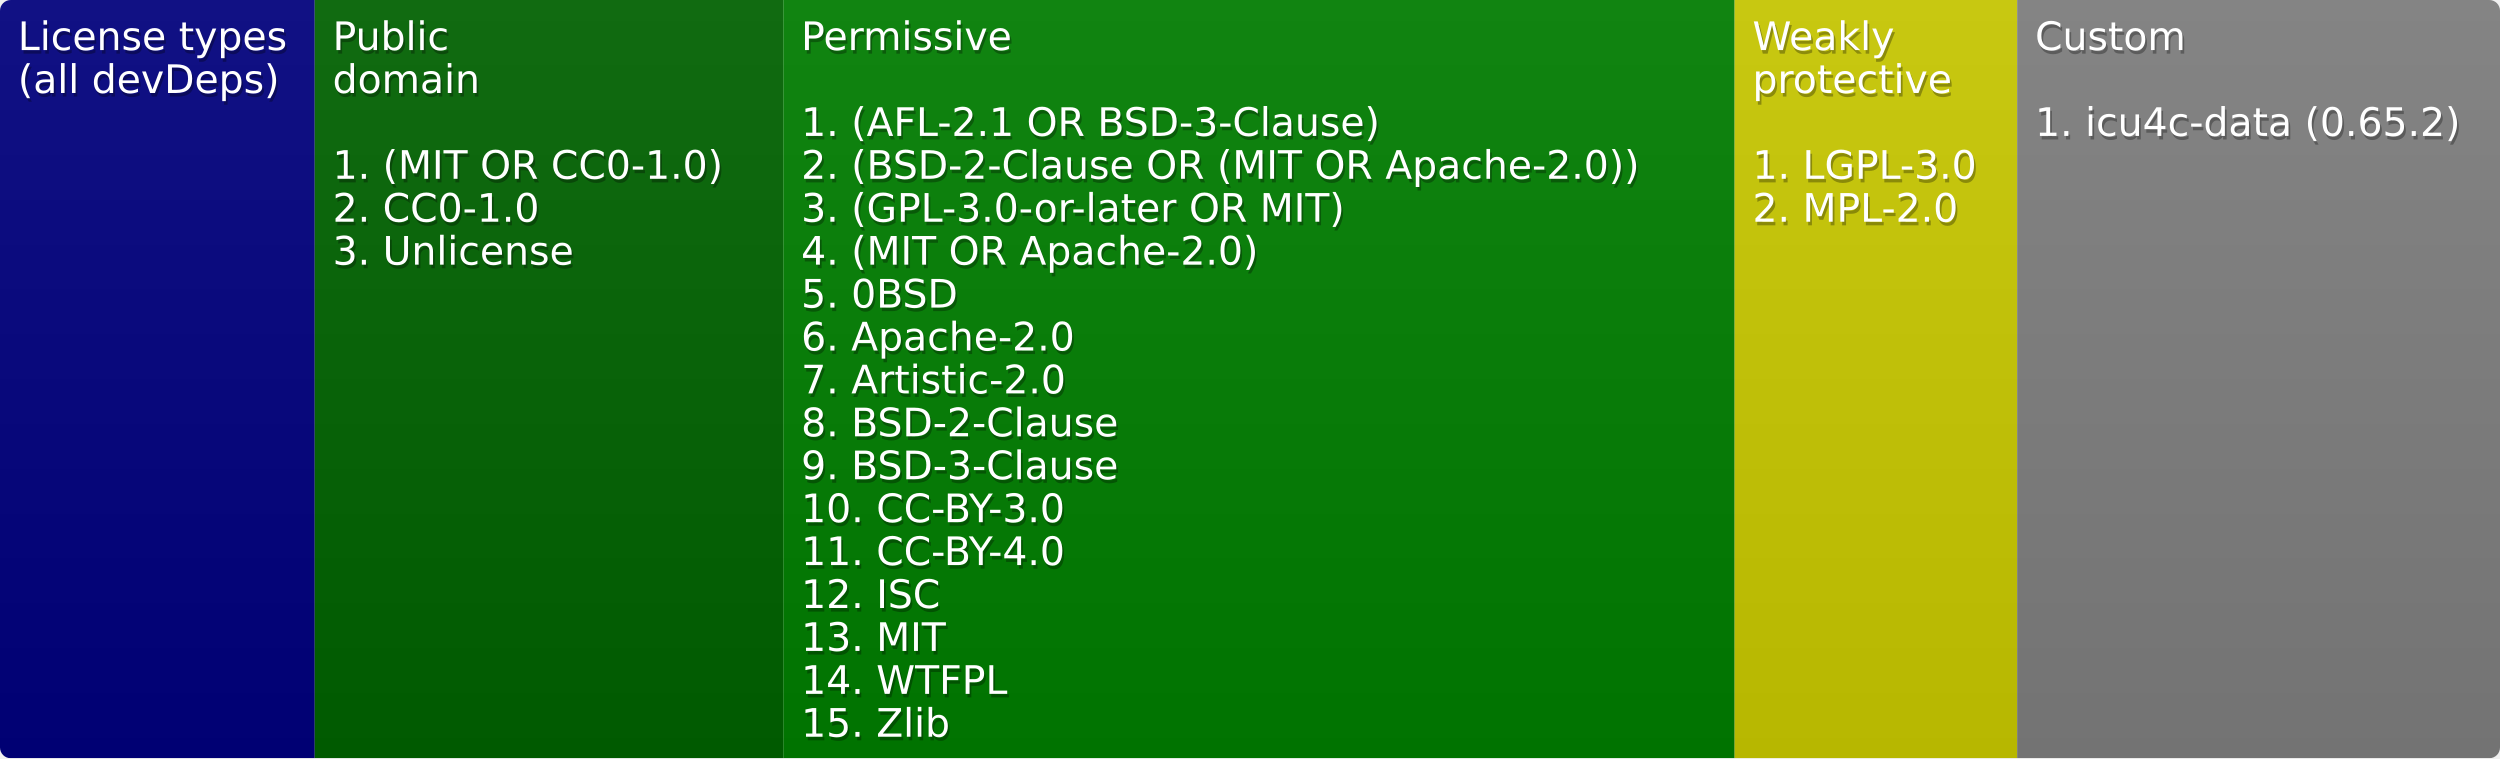
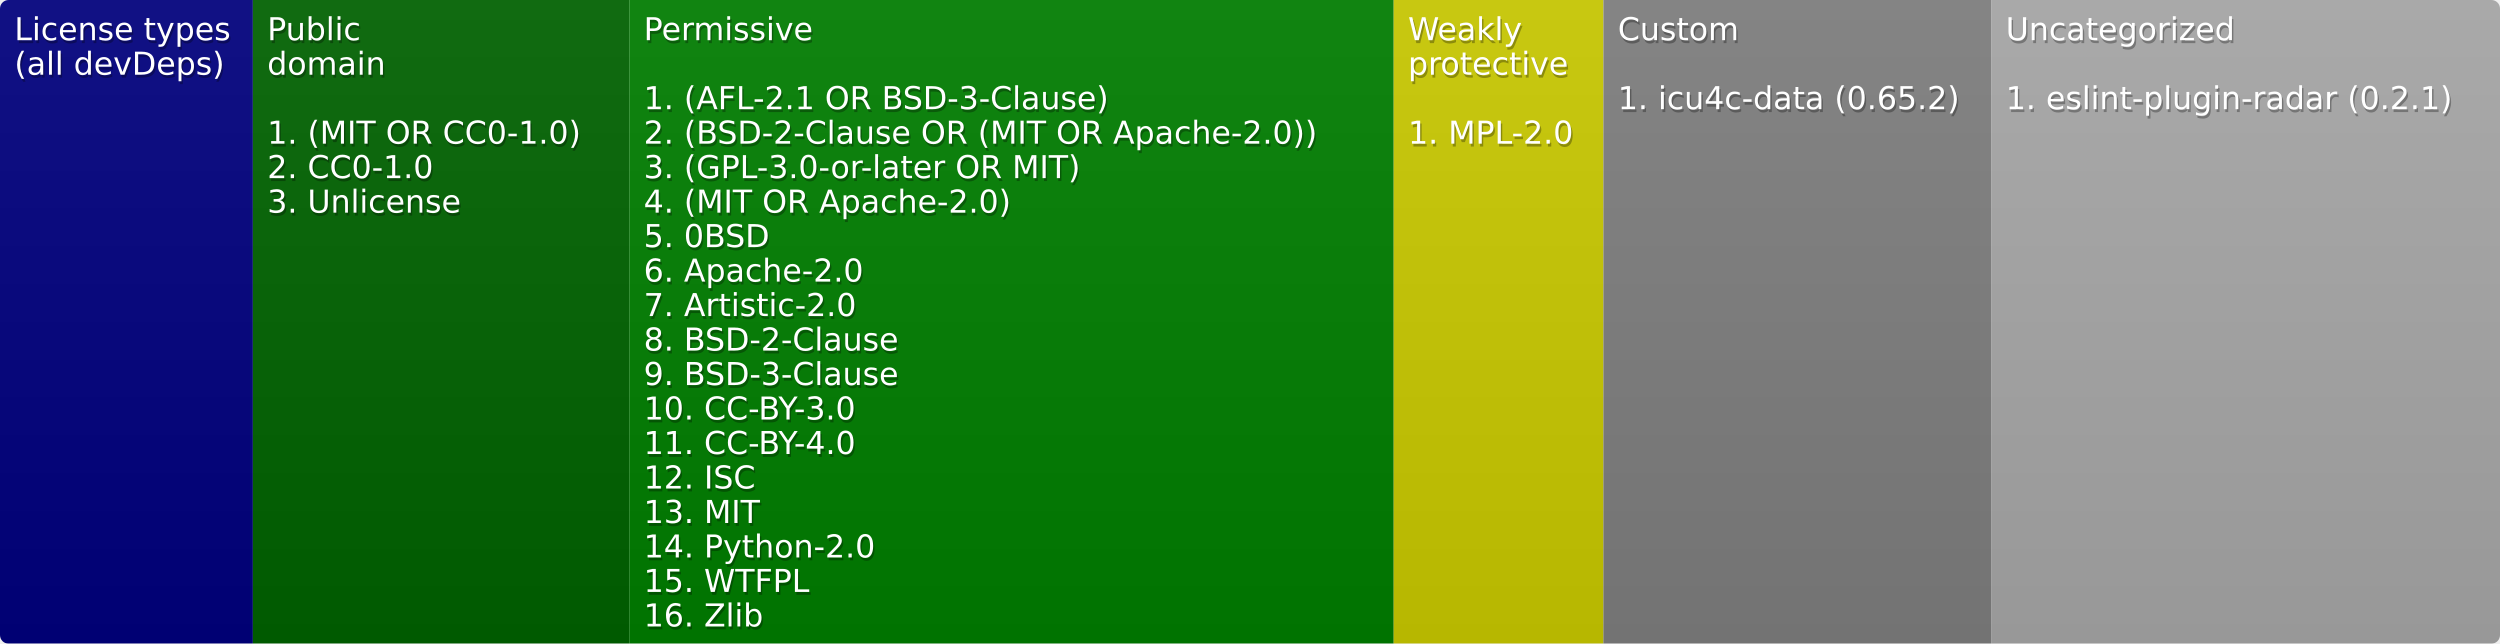
- <svg xmlns="http://www.w3.org/2000/svg" width="699" height="212">
+ <svg xmlns="http://www.w3.org/2000/svg" width="870" height="224">
  <defs>
    <style>text{font-size:11px;font-family:Verdana,DejaVu Sans,Geneva,sans-serif}text.shadow{fill:#010101;fill-opacity:.3}text.high{fill:#fff}</style>
    <linearGradient id="smooth" x2="0" y2="100%">
      <stop offset="0" stop-color="#aaa" stop-opacity=".1" />
      <stop offset="1" stop-opacity=".1" />
    </linearGradient>
    <mask id="round">
      <rect width="100%" height="100%" rx="3" fill="#fff" />
    </mask>
  </defs>
  <g id="bg" mask="url(#round)">
-     <path fill="navy" d="M0 0h88v212H0z" />
-     <path fill="#006400" d="M88 0h131v212H88z" />
-     <path fill="green" d="M219 0h266v212H219z" />
-     <path fill="#cc0" d="M485 0h79v212h-79z" />
-     <path fill="gray" d="M564 0h135v212H564z" />
-     <path fill="url(#smooth)" d="M0 0h699v212H0z" />
+     <path fill="navy" d="M0 0h88v224H0z" />
+     <path fill="#006400" d="M88 0h131v224H88z" />
+     <path fill="green" d="M219 0h266v224H219z" />
+     <path fill="#cc0" d="M485 0h73v224h-73z" />
+     <path fill="gray" d="M558 0h135v224H558z" />
+     <path fill="#a9a9a9" d="M693 0h177v224H693z" />
+     <path fill="url(#smooth)" d="M0 0h870v224H0z" />
  </g>
  <g id="fg">
    <text class="shadow" x="5.5" y="15">License types</text>
    <text class="high" x="5" y="14">License types</text>
    <text class="shadow" x="5.5" y="27">(all devDeps)</text>
    <text class="high" x="5" y="26">(all devDeps)</text>
    <text class="shadow" x="93.5" y="15">Public</text>
    <text class="high" x="93" y="14">Public</text>
    <text class="shadow" x="93.5" y="27">domain</text>
    <text class="high" x="93" y="26">domain</text>
    <text class="shadow" x="93.5" y="51">1. (MIT OR CC0-1.0)</text>
    <text class="high" x="93" y="50">1. (MIT OR CC0-1.0)</text>
    <text class="shadow" x="93.5" y="63">2. CC0-1.0</text>
    <text class="high" x="93" y="62">2. CC0-1.0</text>
    <text class="shadow" x="93.5" y="75">3. Unlicense</text>
    <text class="high" x="93" y="74">3. Unlicense</text>
    <text class="shadow" x="224.5" y="15">Permissive</text>
    <text class="high" x="224" y="14">Permissive</text>
    <text class="shadow" x="224.5" y="39">1. (AFL-2.1 OR BSD-3-Clause)</text>
    <text class="high" x="224" y="38">1. (AFL-2.1 OR BSD-3-Clause)</text>
    <text class="shadow" x="224.5" y="51">2. (BSD-2-Clause OR (MIT OR Apache-2.0))</text>
    <text class="high" x="224" y="50">2. (BSD-2-Clause OR (MIT OR Apache-2.0))</text>
    <text class="shadow" x="224.5" y="63">3. (GPL-3.0-or-later OR MIT)</text>
    <text class="high" x="224" y="62">3. (GPL-3.0-or-later OR MIT)</text>
    <text class="shadow" x="224.5" y="75">4. (MIT OR Apache-2.0)</text>
    <text class="high" x="224" y="74">4. (MIT OR Apache-2.0)</text>
    <text class="shadow" x="224.5" y="87">5. 0BSD</text>
    <text class="high" x="224" y="86">5. 0BSD</text>
    <text class="shadow" x="224.5" y="99">6. Apache-2.0</text>
    <text class="high" x="224" y="98">6. Apache-2.0</text>
    <text class="shadow" x="224.5" y="111">7. Artistic-2.0</text>
    <text class="high" x="224" y="110">7. Artistic-2.0</text>
    <text class="shadow" x="224.5" y="123">8. BSD-2-Clause</text>
    <text class="high" x="224" y="122">8. BSD-2-Clause</text>
    <text class="shadow" x="224.5" y="135">9. BSD-3-Clause</text>
    <text class="high" x="224" y="134">9. BSD-3-Clause</text>
    <text class="shadow" x="224.5" y="147">10. CC-BY-3.0</text>
    <text class="high" x="224" y="146">10. CC-BY-3.0</text>
    <text class="shadow" x="224.5" y="159">11. CC-BY-4.0</text>
    <text class="high" x="224" y="158">11. CC-BY-4.0</text>
    <text class="shadow" x="224.5" y="171">12. ISC</text>
    <text class="high" x="224" y="170">12. ISC</text>
    <text class="shadow" x="224.5" y="183">13. MIT</text>
    <text class="high" x="224" y="182">13. MIT</text>
-     <text class="shadow" x="224.5" y="195">14. WTFPL</text>
-     <text class="high" x="224" y="194">14. WTFPL</text>
-     <text class="shadow" x="224.5" y="207">15. Zlib</text>
-     <text class="high" x="224" y="206">15. Zlib</text>
+     <text class="shadow" x="224.5" y="195">14. Python-2.0</text>
+     <text class="high" x="224" y="194">14. Python-2.0</text>
+     <text class="shadow" x="224.5" y="207">15. WTFPL</text>
+     <text class="high" x="224" y="206">15. WTFPL</text>
+     <text class="shadow" x="224.5" y="219">16. Zlib</text>
+     <text class="high" x="224" y="218">16. Zlib</text>
    <text class="shadow" x="490.5" y="15">Weakly</text>
    <text class="high" x="490" y="14">Weakly</text>
    <text class="shadow" x="490.5" y="27">protective</text>
    <text class="high" x="490" y="26">protective</text>
-     <text class="shadow" x="490.5" y="51">1. LGPL-3.0</text>
-     <text class="high" x="490" y="50">1. LGPL-3.0</text>
-     <text class="shadow" x="490.5" y="63">2. MPL-2.0</text>
-     <text class="high" x="490" y="62">2. MPL-2.0</text>
-     <text class="shadow" x="569.5" y="15">Custom</text>
-     <text class="high" x="569" y="14">Custom</text>
-     <text class="shadow" x="569.5" y="39">1. icu4c-data (0.65.2)</text>
-     <text class="high" x="569" y="38">1. icu4c-data (0.65.2)</text>
+     <text class="shadow" x="490.5" y="51">1. MPL-2.0</text>
+     <text class="high" x="490" y="50">1. MPL-2.0</text>
+     <text class="shadow" x="563.5" y="15">Custom</text>
+     <text class="high" x="563" y="14">Custom</text>
+     <text class="shadow" x="563.5" y="39">1. icu4c-data (0.65.2)</text>
+     <text class="high" x="563" y="38">1. icu4c-data (0.65.2)</text>
+     <text class="shadow" x="698.5" y="15">Uncategorized</text>
+     <text class="high" x="698" y="14">Uncategorized</text>
+     <text class="shadow" x="698.5" y="39">1. eslint-plugin-radar (0.2.1)</text>
+     <text class="high" x="698" y="38">1. eslint-plugin-radar (0.2.1)</text>
  </g>
</svg>
